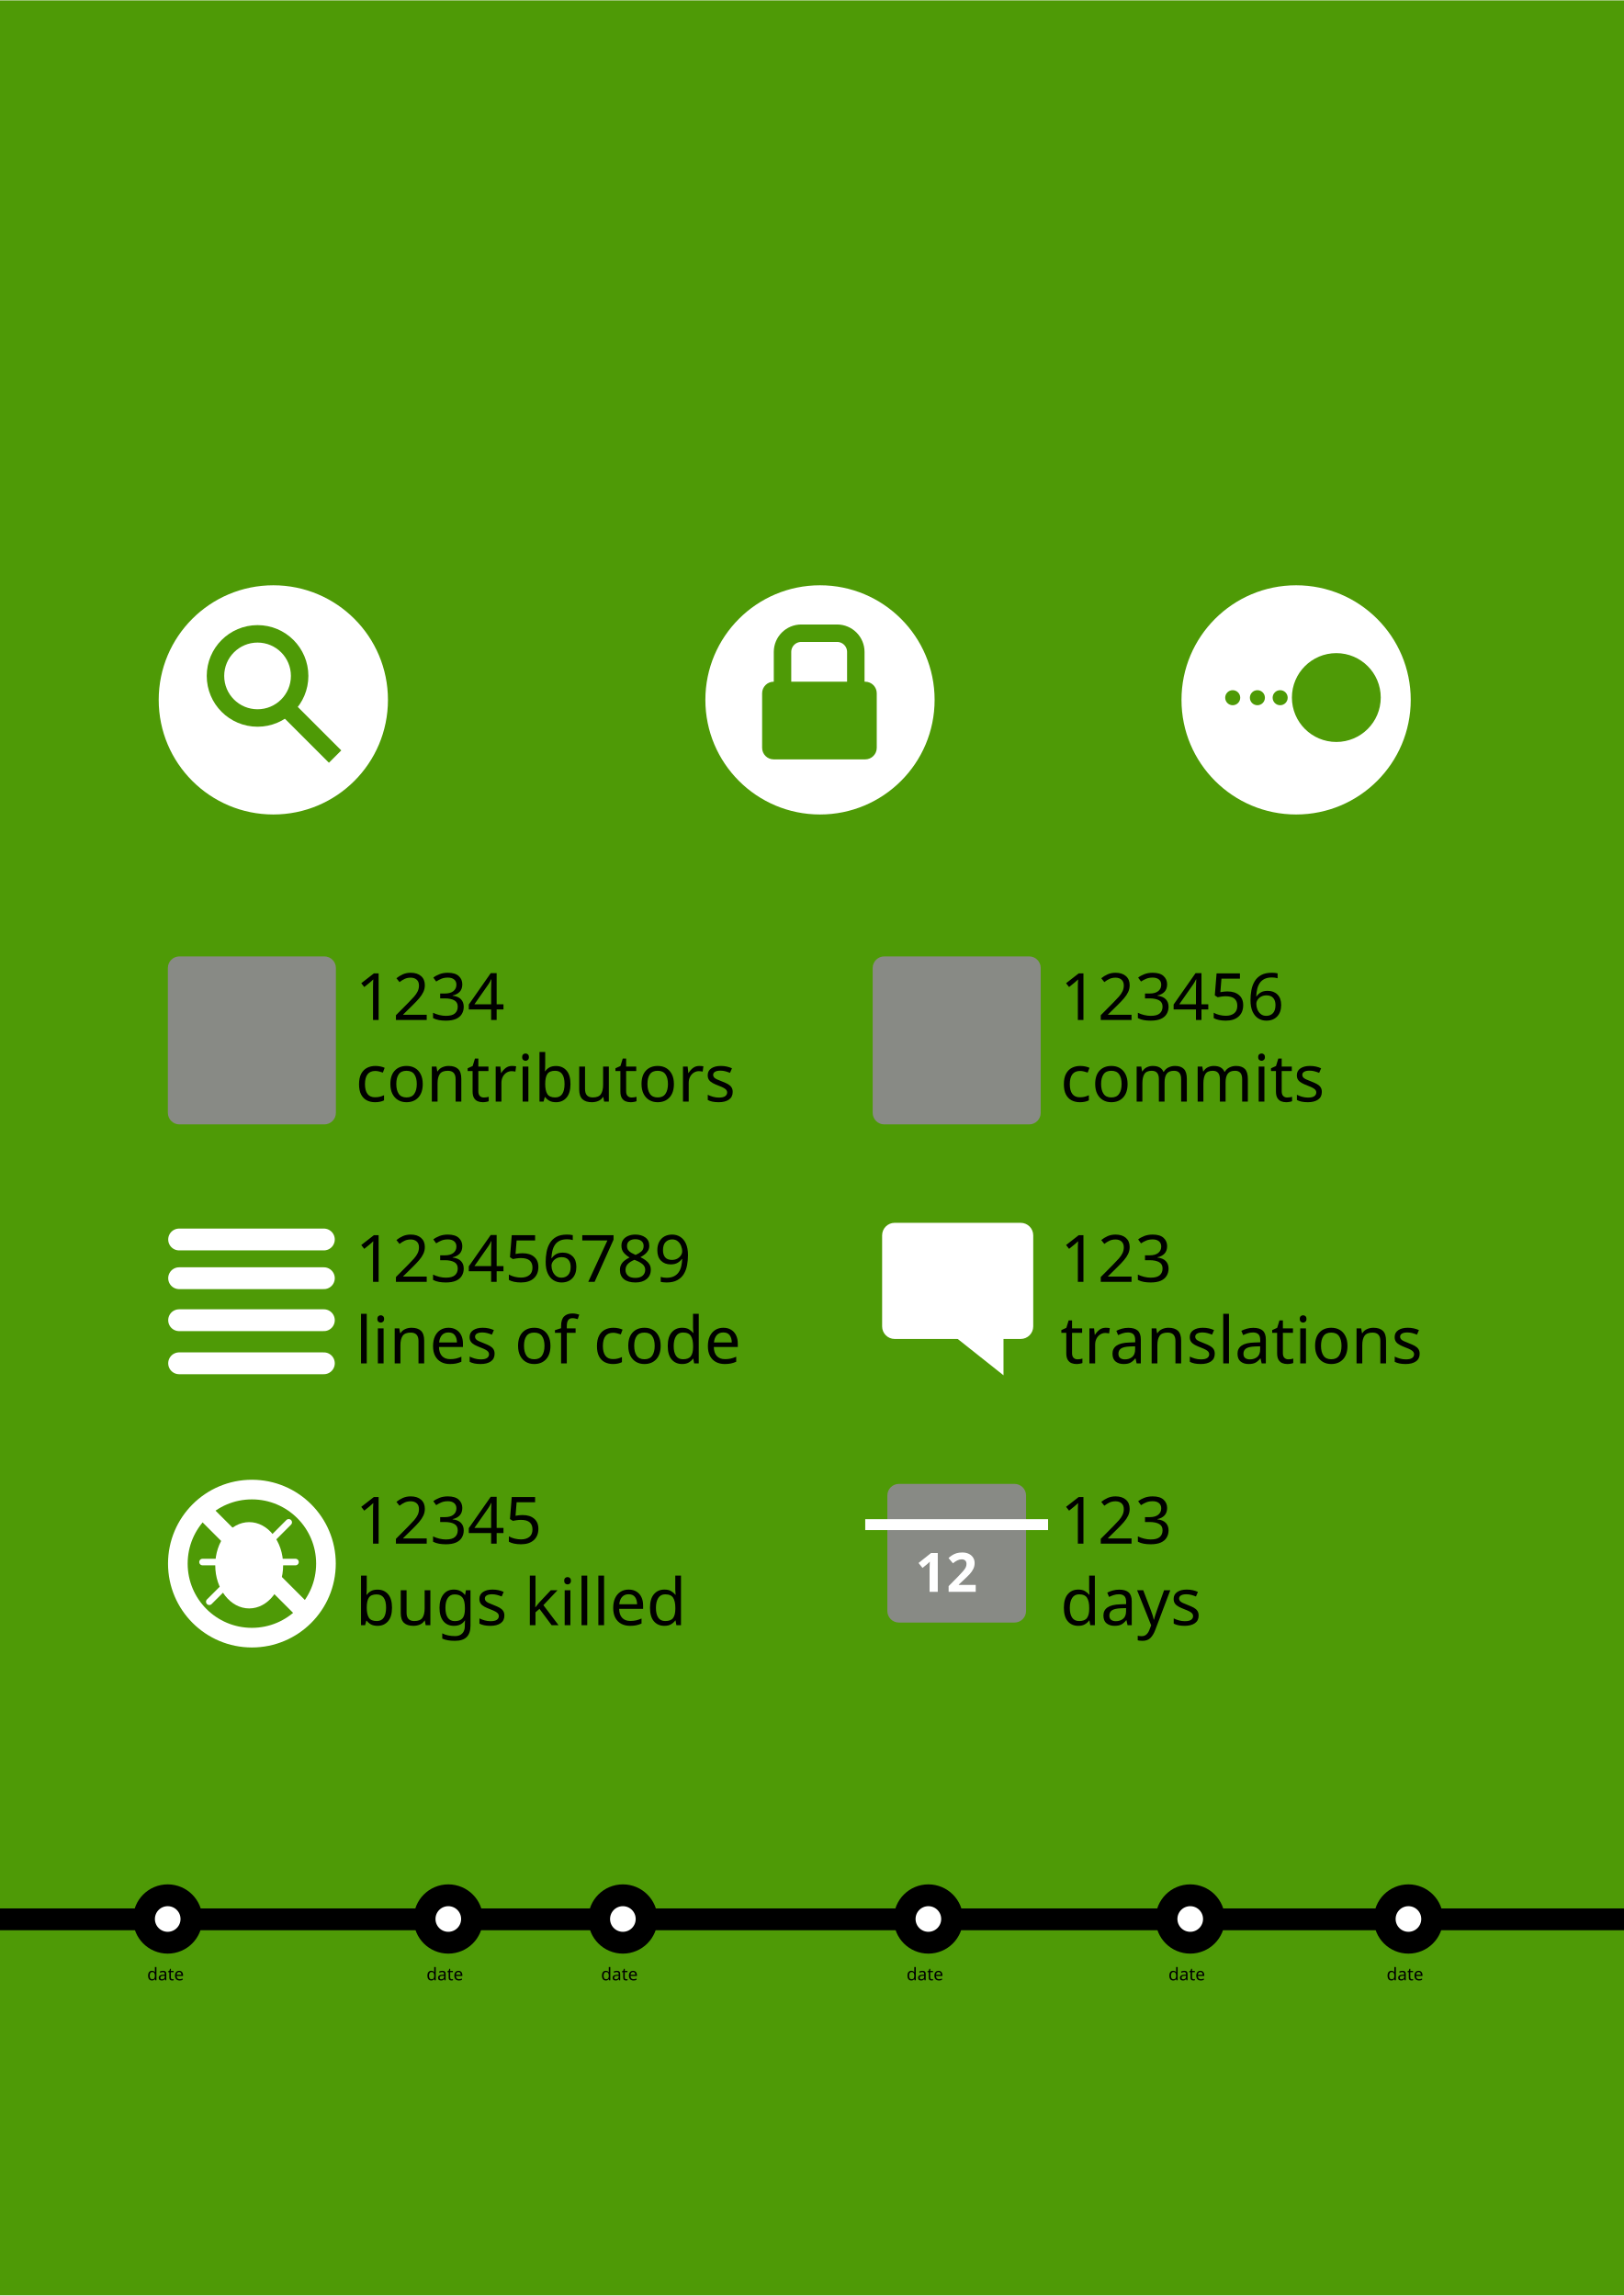
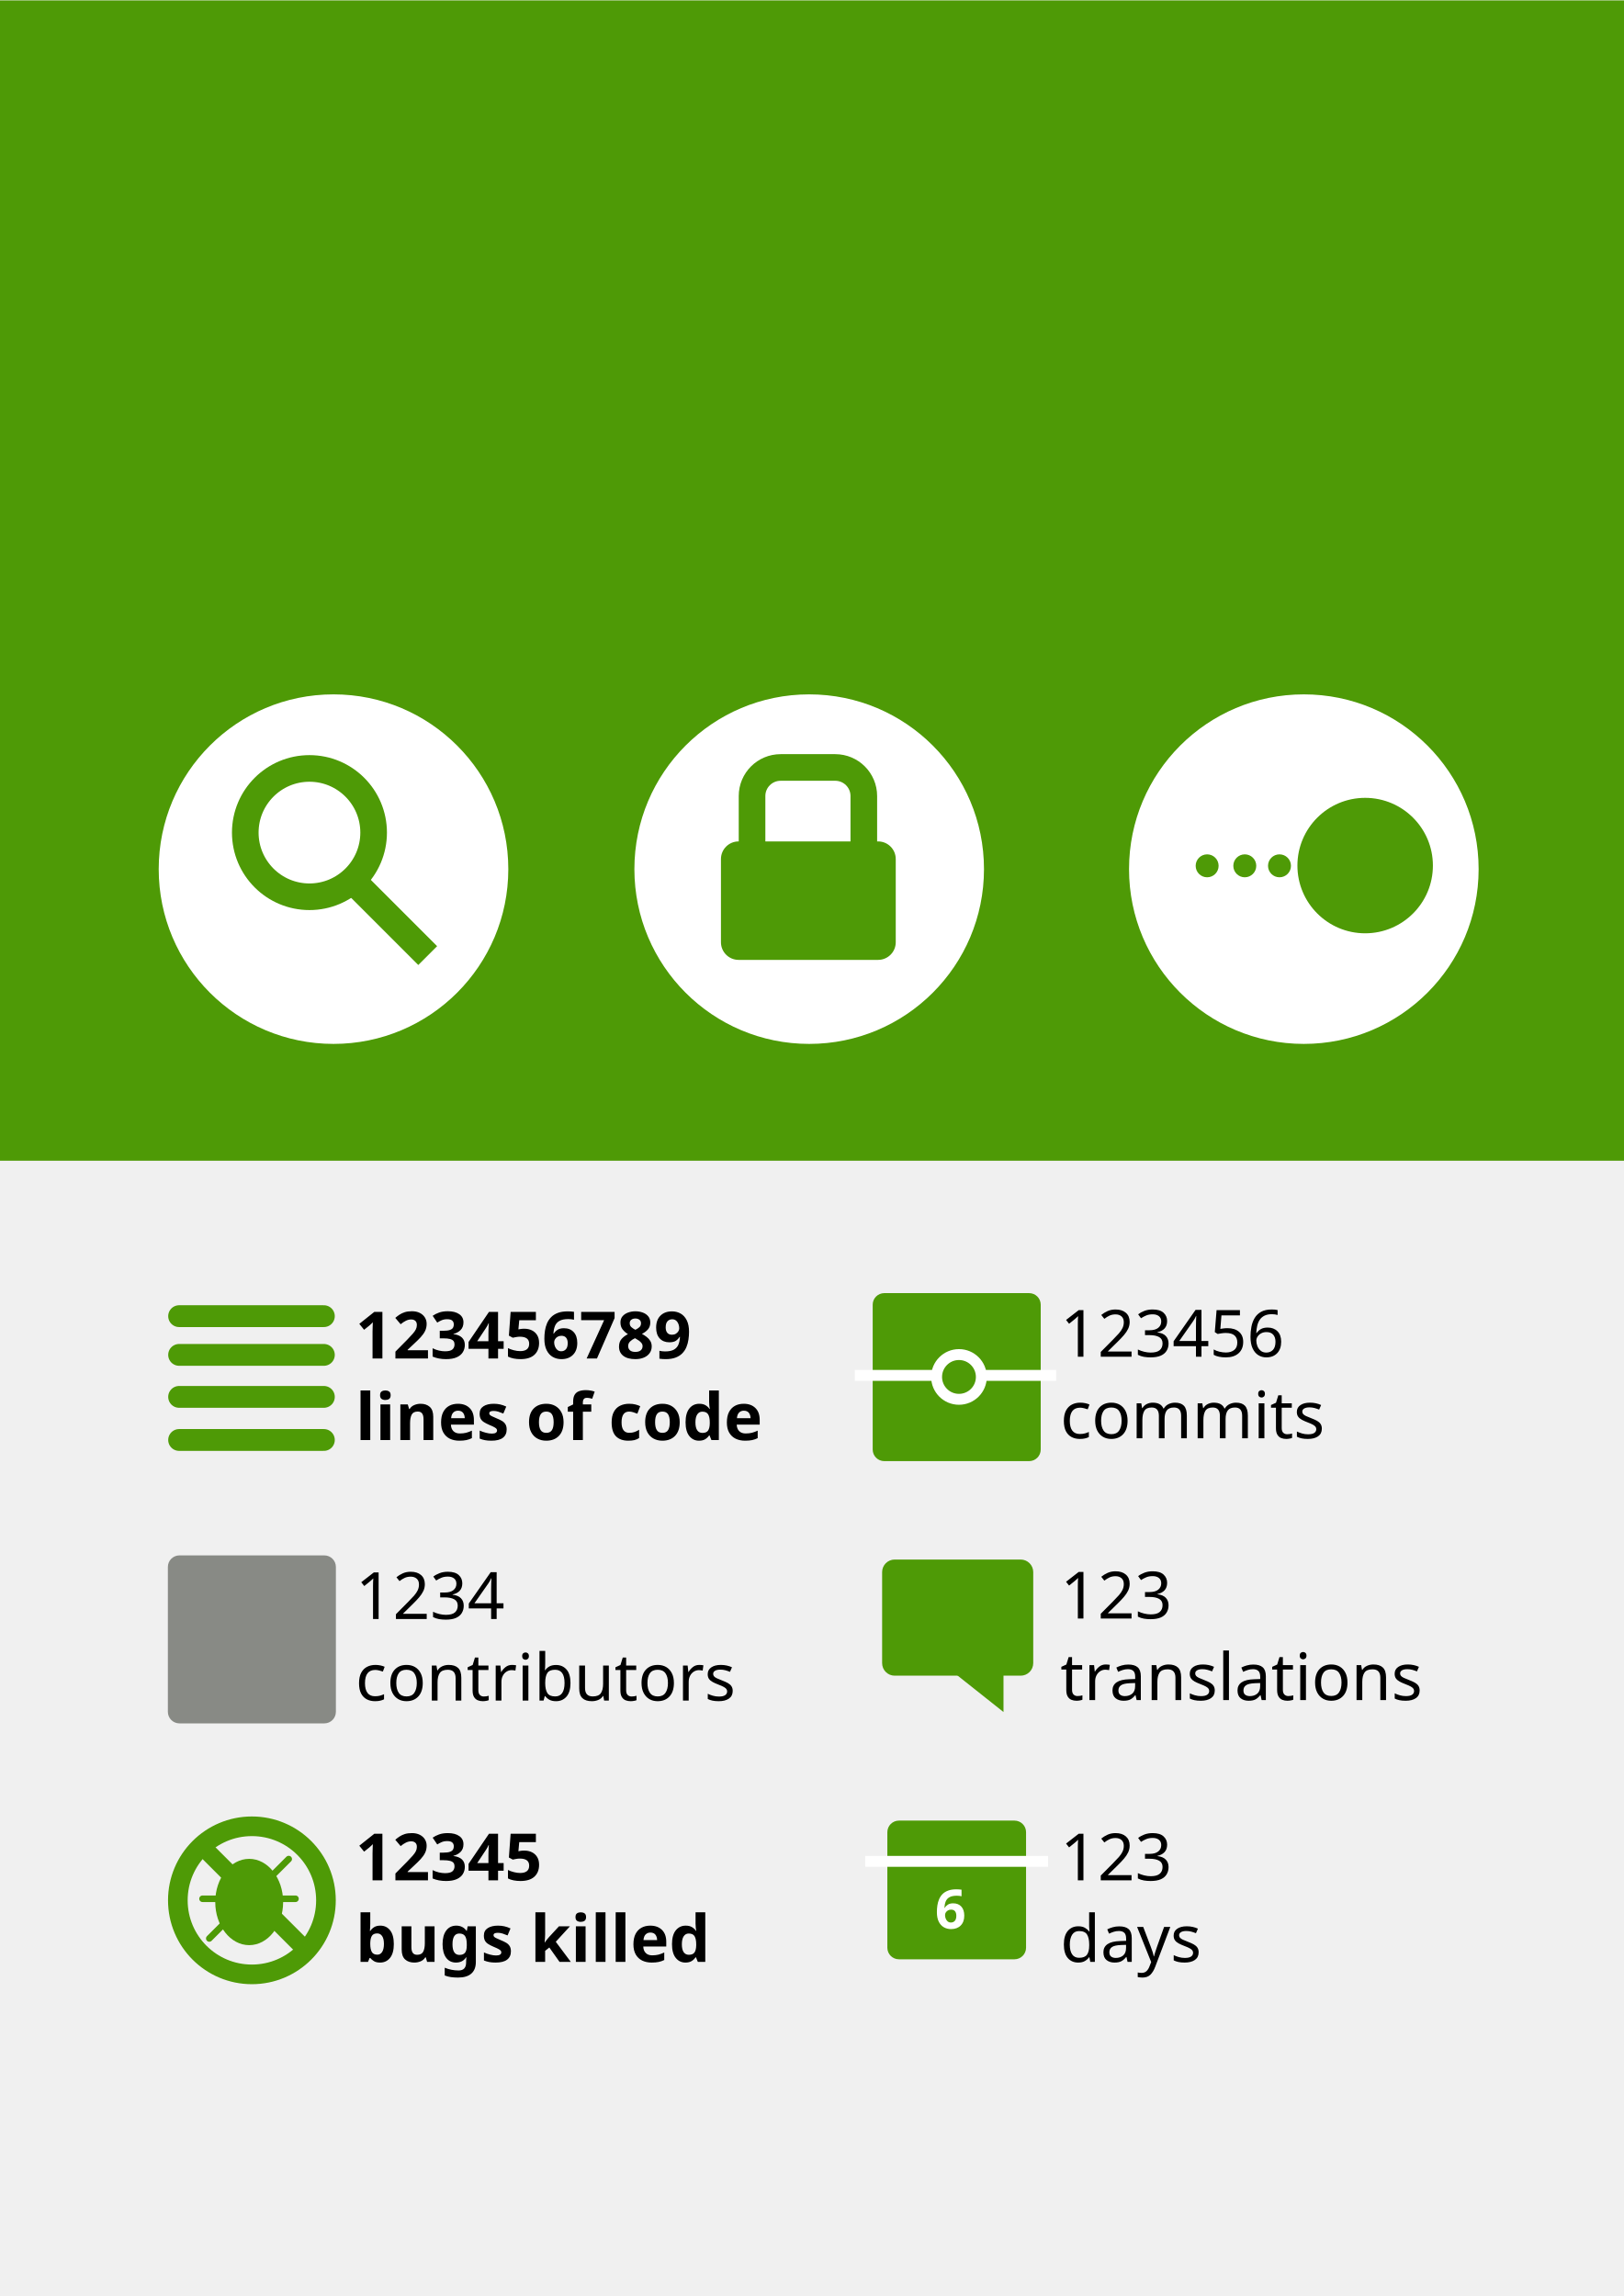
<svg xmlns="http://www.w3.org/2000/svg" width="744.094" height="1052.362" id="svg2" version="1.1">
  <defs id="defs4" />
  <g id="layer1">
-     <rect style="fill:#4e9a06;fill-opacity:1;stroke:none" id="rect8067" width="744.583" height="1051.821" x="-2.6068719e-08" y="0.187" rx="0" ry="0" />
-     <path style="fill:#ffffff;fill-opacity:1;stroke:none" id="path6207" d="m 177.787,298.788 a 52.528,52.528 0 1 1 -105.056,0 52.528,52.528 0 1 1 105.056,0 z" transform="translate(0,22)" />
-     <path transform="translate(250.5178,22)" style="fill:#ffffff;fill-opacity:1;stroke:none" id="path6207-0" d="m 177.787,298.788 a 52.528,52.528 0 1 1 -105.056,0 52.528,52.528 0 1 1 105.056,0 z" />
-     <path transform="translate(468.7108,22)" style="fill:#ffffff;fill-opacity:1;stroke:none" id="path6207-0-1" d="m 177.787,298.788 a 52.528,52.528 0 1 1 -105.056,0 52.528,52.528 0 1 1 105.056,0 z" />
-     <path style="fill:none;stroke:#4e9a06;stroke-width:8.741;stroke-linejoin:round;stroke-miterlimit:4;stroke-opacity:1;stroke-dasharray:none" id="path6245" d="m 143.929,291.648 a 21.071,21.071 0 1 1 -42.143,0 21.071,21.071 0 1 1 42.143,0 z" transform="matrix(0.9152542,0,0,0.9152542,5.584937,42.87401)" />
-     <path style="fill:none;stroke:#4e9a06;stroke-width:8;stroke-linecap:butt;stroke-linejoin:miter;stroke-miterlimit:4;stroke-opacity:1;stroke-dasharray:none" d="m 130.53,323.735 23.036,23.036" id="path7015" />
-     <rect style="fill:#4e9a06;fill-opacity:1;stroke:none" id="rect7017" width="52.528" height="35.608" x="349.26" y="312.455" rx="5.303" ry="5.303" />
-     <rect style="fill:none;stroke:#4e9a06;stroke-width:8;stroke-miterlimit:4;stroke-opacity:1;stroke-dasharray:none" id="rect7021" width="33.588" height="40.659" x="358.604" y="290.231" rx="8.586" ry="8.586" />
-     <path style="fill:#4e9a06;fill-opacity:1;stroke:none" id="path7027" d="m 622.857,297.719 a 20.357,20.357 0 1 1 -40.714,0 20.357,20.357 0 1 1 40.714,0 z" transform="translate(9.899495,22)" />
-     <text xml:space="preserve" style="font-size:29.903px;font-style:normal;font-weight:normal;line-height:125%;letter-spacing:0px;word-spacing:0px;fill:#000000;fill-opacity:1;stroke:none;font-family:Sans" x="162.9" y="467.518" id="text7089">
-       <tspan id="tspan7091" x="162.9" y="467.518">1234</tspan>
-       <tspan x="162.9" y="504.896" id="tspan7119">contributors</tspan>
+     <path style="fill:#4e9a06;fill-opacity:1;stroke:none" d="m -2.6068719e-8,0.187 744.584,0 0,531.821 -744.584,0 z" id="rect8067" />
+     <path style="fill:#ffffff;fill-opacity:1;stroke:none" id="path6207" d="m 177.787,298.788 a 52.528,52.528 0 1 1 -105.056,0 52.528,52.528 0 1 1 105.056,0 z" transform="matrix(1.525,0,0,1.525,-38.18377,-57.28674)" />
+     <path transform="matrix(1.525,0,0,1.525,179.8072,-57.28674)" style="fill:#ffffff;fill-opacity:1;stroke:none" id="path6207-0" d="m 177.787,298.788 a 52.528,52.528 0 1 1 -105.056,0 52.528,52.528 0 1 1 105.056,0 z" />
+     <path transform="matrix(1.525,0,0,1.525,406.4854,-57.28674)" style="fill:#ffffff;fill-opacity:1;stroke:none" id="path6207-0-1" d="m 177.787,298.788 a 52.528,52.528 0 1 1 -105.056,0 52.528,52.528 0 1 1 105.056,0 z" />
+     <path style="fill:none;stroke:#4e9a06;stroke-width:8.741;stroke-linejoin:round;stroke-miterlimit:4;stroke-opacity:1;stroke-dasharray:none" id="path6245" d="m 143.929,291.648 a 21.071,21.071 0 1 1 -42.143,0 21.071,21.071 0 1 1 42.143,0 z" transform="matrix(1.395763,0,0,1.395763,-29.66674,-25.45388)" />
+     <path style="fill:none;stroke:#4e9a06;stroke-width:12.2;stroke-linecap:butt;stroke-linejoin:miter;stroke-miterlimit:4;stroke-opacity:1;stroke-dasharray:none" d="m 160.875,402.858 35.129,35.129" id="path7015" />
+     <rect style="fill:#4e9a06;fill-opacity:1;stroke:none" id="rect7017" width="80.105" height="54.302" x="330.389" y="385.657" rx="8.088" ry="8.088" />
+     <rect style="fill:none;stroke:#4e9a06;stroke-width:12.2;stroke-miterlimit:4;stroke-opacity:1;stroke-dasharray:none" id="rect7021" width="51.221" height="62.004" x="344.639" y="351.766" rx="13.094" ry="13.094" />
+     <path style="fill:#4e9a06;fill-opacity:1;stroke:none" id="path7027" d="m 622.857,297.719 a 20.357,20.357 0 1 1 -40.714,0 20.357,20.357 0 1 1 40.714,0 z" transform="matrix(1.525,0,0,1.525,-293.2018,-57.28674)" />
+     <text xml:space="preserve" style="font-size:29.903px;font-style:normal;font-weight:normal;line-height:125%;letter-spacing:0px;word-spacing:0px;fill:#000000;fill-opacity:1;stroke:none;font-family:Sans" x="162.9" y="742.062" id="text7089">
+       <tspan id="tspan7091" x="162.9" y="742.062">1234</tspan>
+       <tspan x="162.9" y="779.44" id="tspan7119">contributors</tspan>
    </text>
-     <rect style="fill:#888a85;fill-opacity:1;stroke:none" id="rect7117" width="77" height="77" x="76.929" y="438.362" rx="5.303" ry="5.303" />
-     <text xml:space="preserve" style="font-size:29.903px;font-style:normal;font-weight:normal;line-height:125%;letter-spacing:0px;word-spacing:0px;fill:#000000;fill-opacity:1;stroke:none;font-family:Sans" x="485.9" y="467.518" id="text7089-9">
-       <tspan id="tspan7091-4" x="485.9" y="467.518">123456</tspan>
-       <tspan x="485.9" y="504.896" id="tspan7119-4">commits</tspan>
+     <rect style="fill:#888a85;fill-opacity:1;stroke:none" id="rect7117" width="77" height="77" x="76.929" y="712.906" rx="5.303" ry="5.303" />
+     <text xml:space="preserve" style="font-size:29.903px;font-style:normal;font-weight:normal;line-height:125%;letter-spacing:0px;word-spacing:0px;fill:#000000;fill-opacity:1;stroke:none;font-family:Sans" x="485.9" y="621.854" id="text7089-9">
+       <tspan id="tspan7091-4" x="485.9" y="621.854">123456</tspan>
+       <tspan x="485.9" y="659.232" id="tspan7119-4">commits</tspan>
    </text>
-     <rect style="fill:#888a85;fill-opacity:1;stroke:none" id="rect7117-3" width="77" height="77" x="399.929" y="438.362" rx="5.303" ry="5.303" />
-     <text xml:space="preserve" style="font-size:29.903px;font-style:normal;font-weight:normal;line-height:125%;letter-spacing:0px;word-spacing:0px;fill:#000000;fill-opacity:1;stroke:none;font-family:Sans" x="162.9" y="587.518" id="text7089-90">
-       <tspan id="tspan7091-9" x="162.9" y="587.518">123456789</tspan>
-       <tspan x="162.9" y="624.896" id="tspan7119-43">lines of code</tspan>
+     <rect style="fill:#4e9a06;fill-opacity:1;stroke:none" id="rect7117-3" width="77" height="77" x="399.929" y="592.698" rx="5.303" ry="5.303" />
+     <text xml:space="preserve" style="font-size:29.903px;font-style:normal;font-weight:normal;line-height:125%;letter-spacing:0px;word-spacing:0px;fill:#000000;fill-opacity:1;stroke:none;font-family:Sans" x="162.9" y="622.66" id="text7089-90">
+       <tspan id="tspan7091-9" x="162.9" y="622.66" style="font-size:29.903px;font-style:normal;font-variant:normal;font-weight:900;font-stretch:normal;text-align:start;line-height:125%;writing-mode:lr-tb;text-anchor:start;font-family:Source Sans Pro;-inkscape-font-specification:Source Sans Pro Heavy">123456789</tspan>
+       <tspan x="162.9" y="660.038" id="tspan7119-43" style="font-size:29.903px;font-style:normal;font-variant:normal;font-weight:900;font-stretch:normal;text-align:start;line-height:125%;writing-mode:lr-tb;text-anchor:start;font-family:Source Sans Pro;-inkscape-font-specification:Source Sans Pro Heavy">lines of code</tspan>
    </text>
-     <text xml:space="preserve" style="font-size:29.903px;font-style:normal;font-weight:normal;line-height:125%;letter-spacing:0px;word-spacing:0px;fill:#000000;fill-opacity:1;stroke:none;font-family:Sans" x="485.9" y="587.518" id="text7089-9-9">
-       <tspan id="tspan7091-4-9" x="485.9" y="587.518">123</tspan>
-       <tspan x="485.9" y="624.896" id="tspan7119-4-6">translations</tspan>
+     <text xml:space="preserve" style="font-size:29.903px;font-style:normal;font-weight:normal;line-height:125%;letter-spacing:0px;word-spacing:0px;fill:#000000;fill-opacity:1;stroke:none;font-family:Sans" x="485.9" y="741.854" id="text7089-9-9">
+       <tspan id="tspan7091-4-9" x="485.9" y="741.854">123</tspan>
+       <tspan x="485.9" y="779.232" id="tspan7119-4-6">translations</tspan>
    </text>
-     <text xml:space="preserve" style="font-size:29.903px;font-style:normal;font-weight:normal;line-height:125%;letter-spacing:0px;word-spacing:0px;fill:#000000;fill-opacity:1;stroke:none;font-family:Sans" x="162.9" y="707.518" id="text7089-90-3">
-       <tspan id="tspan7091-9-9" x="162.9" y="707.518">12345</tspan>
-       <tspan x="162.9" y="744.896" id="tspan7119-43-0">bugs killed</tspan>
+     <text xml:space="preserve" style="font-size:29.903px;font-style:normal;font-weight:normal;line-height:125%;letter-spacing:0px;word-spacing:0px;fill:#000000;fill-opacity:1;stroke:none;font-family:Sans" x="162.9" y="861.854" id="text7089-90-3">
+       <tspan id="tspan7091-9-9" x="162.9" y="861.854" style="font-size:29.903px;font-style:normal;font-variant:normal;font-weight:900;font-stretch:normal;text-align:start;line-height:125%;writing-mode:lr-tb;text-anchor:start;font-family:Source Sans Pro;-inkscape-font-specification:Source Sans Pro Heavy">12345</tspan>
+       <tspan x="162.9" y="899.232" id="tspan7119-43-0" style="font-size:29.903px;font-style:normal;font-variant:normal;font-weight:900;font-stretch:normal;text-align:start;line-height:125%;writing-mode:lr-tb;text-anchor:start;font-family:Source Sans Pro;-inkscape-font-specification:Source Sans Pro Heavy">bugs killed</tspan>
    </text>
-     <text xml:space="preserve" style="font-size:29.903px;font-style:normal;font-weight:normal;line-height:125%;letter-spacing:0px;word-spacing:0px;fill:#000000;fill-opacity:1;stroke:none;font-family:Sans" x="485.9" y="707.518" id="text7089-9-9-3">
-       <tspan id="tspan7091-4-9-9" x="485.9" y="707.518">123</tspan>
-       <tspan x="485.9" y="744.896" id="tspan7119-4-6-9">days</tspan>
+     <text xml:space="preserve" style="font-size:29.903px;font-style:normal;font-weight:normal;line-height:125%;letter-spacing:0px;word-spacing:0px;fill:#000000;fill-opacity:1;stroke:none;font-family:Sans" x="485.9" y="861.854" id="text7089-9-9-3">
+       <tspan id="tspan7091-4-9-9" x="485.9" y="861.854">123</tspan>
+       <tspan x="485.9" y="899.232" id="tspan7119-4-6-9">days</tspan>
    </text>
-     <rect style="fill:#888a85;fill-opacity:1;stroke:none" id="rect7117-3-5-9" width="63.565" height="63.565" x="406.646" y="680.13" rx="5.303" ry="5.303" />
-     <path style="fill:#4e9a06;fill-opacity:1;stroke:none" id="path7292-5" d="m 557.554,296.553 a 3.447,3.447 0 1 1 -6.894,0 3.447,3.447 0 1 1 6.894,0 z" transform="translate(10.80761,23.23743)" />
-     <path style="fill:#4e9a06;fill-opacity:1;stroke:none" id="path7292-5-8" d="m 557.554,296.553 a 3.447,3.447 0 1 1 -6.894,0 3.447,3.447 0 1 1 6.894,0 z" transform="translate(22.12132,23.23743)" />
-     <path style="fill:#4e9a06;fill-opacity:1;stroke:none" id="path7292-5-8-1" d="m 557.554,296.553 a 3.447,3.447 0 1 1 -6.894,0 3.447,3.447 0 1 1 6.894,0 z" transform="translate(32.55115,23.23743)" />
-     <path style="fill:none;stroke:#000000;stroke-width:10;stroke-linecap:round;stroke-linejoin:miter;stroke-miterlimit:4;stroke-opacity:1;stroke-dasharray:none" d="m -9.3,879.71 761.5,0" id="path7348" />
-     <path style="fill:#ffffff;fill-opacity:1;stroke:#000000;stroke-width:14.228;stroke-miterlimit:4;stroke-opacity:1;stroke-dasharray:none" id="path7350" d="m 107.127,984.215 a 15.468,15.468 0 1 1 -30.936,0 15.468,15.468 0 1 1 30.936,0 z" transform="matrix(0.7028572,0,0,0.7028572,12.43496,187.8006)" />
-     <path style="fill:#ffffff;fill-opacity:1;stroke:#000000;stroke-width:14.228;stroke-miterlimit:4;stroke-opacity:1;stroke-dasharray:none" id="path7350-6-6" d="m 107.127,984.215 a 15.468,15.468 0 1 1 -30.936,0 15.468,15.468 0 1 1 30.936,0 z" transform="matrix(0.7028572,0,0,0.7028572,141.0243,187.8006)" />
-     <path style="fill:#ffffff;fill-opacity:1;stroke:#000000;stroke-width:14.228;stroke-miterlimit:4;stroke-opacity:1;stroke-dasharray:none" id="path7350-6-6-4" d="m 107.127,984.215 a 15.468,15.468 0 1 1 -30.936,0 15.468,15.468 0 1 1 30.936,0 z" transform="matrix(0.7028572,0,0,0.7028572,221.0243,187.8006)" />
-     <path style="fill:#ffffff;fill-opacity:1;stroke:#000000;stroke-width:14.228;stroke-miterlimit:4;stroke-opacity:1;stroke-dasharray:none" id="path7350-6-6-4-4" d="m 107.127,984.215 a 15.468,15.468 0 1 1 -30.936,0 15.468,15.468 0 1 1 30.936,0 z" transform="matrix(0.7028572,0,0,0.7028572,361.0243,187.8006)" />
-     <path style="fill:#ffffff;fill-opacity:1;stroke:#000000;stroke-width:14.228;stroke-miterlimit:4;stroke-opacity:1;stroke-dasharray:none" id="path7350-6-6-4-4-5" d="m 107.127,984.215 a 15.468,15.468 0 1 1 -30.936,0 15.468,15.468 0 1 1 30.936,0 z" transform="matrix(0.7028572,0,0,0.7028572,481.0243,187.8006)" />
-     <path style="fill:#ffffff;fill-opacity:1;stroke:#000000;stroke-width:14.228;stroke-miterlimit:4;stroke-opacity:1;stroke-dasharray:none" id="path7350-6-6-4-4-5-2" d="m 107.127,984.215 a 15.468,15.468 0 1 1 -30.936,0 15.468,15.468 0 1 1 30.936,0 z" transform="matrix(0.7028572,0,0,0.7028572,581.0243,187.8006)" />
-     <text xml:space="preserve" style="font-size:8.022px;font-style:normal;font-weight:normal;line-height:125%;letter-spacing:0px;word-spacing:0px;fill:#000000;fill-opacity:1;stroke:none;font-family:Sans" x="67.438" y="907.681" id="text7485">
-       <tspan id="tspan7487" x="67.438" y="907.681">date</tspan>
+     <rect style="fill:#4e9a06;fill-opacity:1;stroke:none" id="rect7117-3-5-9" width="63.565" height="63.565" x="406.646" y="834.466" rx="5.303" ry="5.303" />
+     <path style="fill:#4e9a06;fill-opacity:1;stroke:none" id="path7292-5" d="m 557.554,296.553 a 3.447,3.447 0 1 1 -6.894,0 3.447,3.447 0 1 1 6.894,0 z" transform="matrix(1.525,0,0,1.525,-291.817,-55.39966)" />
+     <path style="fill:#4e9a06;fill-opacity:1;stroke:none" id="path7292-5-8" d="m 557.554,296.553 a 3.447,3.447 0 1 1 -6.894,0 3.447,3.447 0 1 1 6.894,0 z" transform="matrix(1.525,0,0,1.525,-274.5636,-55.39966)" />
+     <path style="fill:#4e9a06;fill-opacity:1;stroke:none" id="path7292-5-8-1" d="m 557.554,296.553 a 3.447,3.447 0 1 1 -6.894,0 3.447,3.447 0 1 1 6.894,0 z" transform="matrix(1.525,0,0,1.525,-258.6581,-55.39966)" />
+     <path style="fill:none;stroke:#000000;stroke-width:10;stroke-linecap:round;stroke-linejoin:miter;stroke-miterlimit:4;stroke-opacity:1;stroke-dasharray:none" d="m -9.3,1093.71 761.5,0" id="path7348" />
+     <path style="fill:#ffffff;fill-opacity:1;stroke:#000000;stroke-width:14.228;stroke-miterlimit:4;stroke-opacity:1;stroke-dasharray:none" id="path7350" d="m 107.127,984.215 a 15.468,15.468 0 1 1 -30.936,0 15.468,15.468 0 1 1 30.936,0 z" transform="matrix(0.7028572,0,0,0.7028572,12.43496,401.8006)" />
+     <path style="fill:#ffffff;fill-opacity:1;stroke:#000000;stroke-width:14.228;stroke-miterlimit:4;stroke-opacity:1;stroke-dasharray:none" id="path7350-6-6" d="m 107.127,984.215 a 15.468,15.468 0 1 1 -30.936,0 15.468,15.468 0 1 1 30.936,0 z" transform="matrix(0.7028572,0,0,0.7028572,141.0243,401.8006)" />
+     <path style="fill:#ffffff;fill-opacity:1;stroke:#000000;stroke-width:14.228;stroke-miterlimit:4;stroke-opacity:1;stroke-dasharray:none" id="path7350-6-6-4" d="m 107.127,984.215 a 15.468,15.468 0 1 1 -30.936,0 15.468,15.468 0 1 1 30.936,0 z" transform="matrix(0.7028572,0,0,0.7028572,221.0243,401.8006)" />
+     <path style="fill:#ffffff;fill-opacity:1;stroke:#000000;stroke-width:14.228;stroke-miterlimit:4;stroke-opacity:1;stroke-dasharray:none" id="path7350-6-6-4-4" d="m 107.127,984.215 a 15.468,15.468 0 1 1 -30.936,0 15.468,15.468 0 1 1 30.936,0 z" transform="matrix(0.7028572,0,0,0.7028572,361.0243,401.8006)" />
+     <path style="fill:#ffffff;fill-opacity:1;stroke:#000000;stroke-width:14.228;stroke-miterlimit:4;stroke-opacity:1;stroke-dasharray:none" id="path7350-6-6-4-4-5" d="m 107.127,984.215 a 15.468,15.468 0 1 1 -30.936,0 15.468,15.468 0 1 1 30.936,0 z" transform="matrix(0.7028572,0,0,0.7028572,481.0243,401.8006)" />
+     <path style="fill:#ffffff;fill-opacity:1;stroke:#000000;stroke-width:14.228;stroke-miterlimit:4;stroke-opacity:1;stroke-dasharray:none" id="path7350-6-6-4-4-5-2" d="m 107.127,984.215 a 15.468,15.468 0 1 1 -30.936,0 15.468,15.468 0 1 1 30.936,0 z" transform="matrix(0.7028572,0,0,0.7028572,581.0243,401.8006)" />
+     <text xml:space="preserve" style="font-size:8.022px;font-style:normal;font-weight:normal;line-height:125%;letter-spacing:0px;word-spacing:0px;fill:#000000;fill-opacity:1;stroke:none;font-family:Sans" x="67.438" y="1121.681" id="text7485">
+       <tspan id="tspan7487" x="67.438" y="1121.681">date</tspan>
    </text>
-     <text xml:space="preserve" style="font-size:8.022px;font-style:normal;font-weight:normal;line-height:125%;letter-spacing:0px;word-spacing:0px;fill:#000000;fill-opacity:1;stroke:none;font-family:Sans" x="195.438" y="907.681" id="text7485-8">
-       <tspan id="tspan7487-7" x="195.438" y="907.681">date</tspan>
+     <text xml:space="preserve" style="font-size:8.022px;font-style:normal;font-weight:normal;line-height:125%;letter-spacing:0px;word-spacing:0px;fill:#000000;fill-opacity:1;stroke:none;font-family:Sans" x="195.438" y="1121.681" id="text7485-8">
+       <tspan id="tspan7487-7" x="195.438" y="1121.681">date</tspan>
    </text>
-     <text xml:space="preserve" style="font-size:8.022px;font-style:normal;font-weight:normal;line-height:125%;letter-spacing:0px;word-spacing:0px;fill:#000000;fill-opacity:1;stroke:none;font-family:Sans" x="275.438" y="907.681" id="text7485-8-2">
-       <tspan id="tspan7487-7-9" x="275.438" y="907.681">date</tspan>
+     <text xml:space="preserve" style="font-size:8.022px;font-style:normal;font-weight:normal;line-height:125%;letter-spacing:0px;word-spacing:0px;fill:#000000;fill-opacity:1;stroke:none;font-family:Sans" x="275.438" y="1121.681" id="text7485-8-2">
+       <tspan id="tspan7487-7-9" x="275.438" y="1121.681">date</tspan>
    </text>
-     <text xml:space="preserve" style="font-size:8.022px;font-style:normal;font-weight:normal;line-height:125%;letter-spacing:0px;word-spacing:0px;fill:#000000;fill-opacity:1;stroke:none;font-family:Sans" x="415.438" y="907.681" id="text7485-8-2-9">
-       <tspan id="tspan7487-7-9-7" x="415.438" y="907.681">date</tspan>
+     <text xml:space="preserve" style="font-size:8.022px;font-style:normal;font-weight:normal;line-height:125%;letter-spacing:0px;word-spacing:0px;fill:#000000;fill-opacity:1;stroke:none;font-family:Sans" x="415.438" y="1121.681" id="text7485-8-2-9">
+       <tspan id="tspan7487-7-9-7" x="415.438" y="1121.681">date</tspan>
    </text>
-     <text xml:space="preserve" style="font-size:8.022px;font-style:normal;font-weight:normal;line-height:125%;letter-spacing:0px;word-spacing:0px;fill:#000000;fill-opacity:1;stroke:none;font-family:Sans" x="535.438" y="907.681" id="text7485-8-2-9-7">
-       <tspan id="tspan7487-7-9-7-3" x="535.438" y="907.681">date</tspan>
+     <text xml:space="preserve" style="font-size:8.022px;font-style:normal;font-weight:normal;line-height:125%;letter-spacing:0px;word-spacing:0px;fill:#000000;fill-opacity:1;stroke:none;font-family:Sans" x="535.438" y="1121.681" id="text7485-8-2-9-7">
+       <tspan id="tspan7487-7-9-7-3" x="535.438" y="1121.681">date</tspan>
    </text>
-     <text xml:space="preserve" style="font-size:8.022px;font-style:normal;font-weight:normal;line-height:125%;letter-spacing:0px;word-spacing:0px;fill:#000000;fill-opacity:1;stroke:none;font-family:Sans" x="635.438" y="907.681" id="text7485-8-2-9-7-0">
-       <tspan id="tspan7487-7-9-7-3-0" x="635.438" y="907.681">date</tspan>
+     <text xml:space="preserve" style="font-size:8.022px;font-style:normal;font-weight:normal;line-height:125%;letter-spacing:0px;word-spacing:0px;fill:#000000;fill-opacity:1;stroke:none;font-family:Sans" x="635.438" y="1121.681" id="text7485-8-2-9-7-0">
+       <tspan id="tspan7487-7-9-7-3-0" x="635.438" y="1121.681">date</tspan>
    </text>
-     <rect style="fill:#eeeeec;fill-opacity:1;stroke:none" id="rect7665-6" width="745.291" height="1050.761" x="1525.414" y="-1.227" rx="5.303" ry="5.303" />
-     <flowRoot xml:space="preserve" id="flowRoot6199-9" style="font-size:40px;font-style:normal;font-weight:normal;line-height:125%;letter-spacing:0px;word-spacing:0px;fill:#000000;fill-opacity:1;stroke:none;font-family:Sans" transform="matrix(1.504126,0,0,1.504126,1502.345,-11.41023)">
-       <flowRegion id="flowRegion6201-0">
-         <rect id="rect6203-8" width="271.731" height="172.736" x="63.64" y="51.301" />
-       </flowRegion>
-       <flowPara id="flowPara6205-6" style="font-weight:bold;-inkscape-font-specification:Sans Bold">GNOME 3.8 in numbers</flowPara>
-     </flowRoot>
-     <path style="fill:#3465a4;fill-opacity:1;stroke:none" id="path6207-09" d="m 177.787,298.788 a 52.528,52.528 0 1 1 -105.056,0 52.528,52.528 0 1 1 105.056,0 z" transform="translate(1524,2.000004)" />
-     <path transform="translate(1774.518,2.000006)" style="fill:#3465a4;fill-opacity:1;stroke:none" id="path6207-0-2" d="m 177.787,298.788 a 52.528,52.528 0 1 1 -105.056,0 52.528,52.528 0 1 1 105.056,0 z" />
-     <path transform="translate(1992.711,2.000006)" style="fill:#3465a4;fill-opacity:1;stroke:none" id="path6207-0-1-5" d="m 177.787,298.788 a 52.528,52.528 0 1 1 -105.056,0 52.528,52.528 0 1 1 105.056,0 z" />
-     <path style="fill:none;stroke:#eeeeec;stroke-width:8.741;stroke-linejoin:round;stroke-miterlimit:4;stroke-opacity:1;stroke-dasharray:none" id="path6245-6" d="m 143.929,291.648 a 21.071,21.071 0 1 1 -42.143,0 21.071,21.071 0 1 1 42.143,0 z" transform="matrix(0.9152542,0,0,0.9152542,1529.585,22.87401)" />
-     <path style="fill:none;stroke:#eeeeec;stroke-width:8;stroke-linecap:butt;stroke-linejoin:miter;stroke-miterlimit:4;stroke-opacity:1;stroke-dasharray:none" d="m 1654.531,303.735 23.036,23.036" id="path7015-1" />
-     <rect style="fill:#eeeeec;fill-opacity:1;stroke:none" id="rect7017-0" width="52.528" height="35.608" x="1873.26" y="292.455" rx="5.303" ry="5.303" />
-     <rect style="fill:none;stroke:#eeeeec;stroke-width:8;stroke-miterlimit:4;stroke-opacity:1;stroke-dasharray:none" id="rect7021-2" width="33.588" height="40.659" x="1882.604" y="270.231" rx="8.586" ry="8.586" />
-     <path style="fill:#eeeeec;fill-opacity:1;stroke:#3465a4;stroke-width:4;stroke-miterlimit:4;stroke-opacity:1;stroke-dasharray:none" id="path7027-6" d="m 622.857,297.719 a 20.357,20.357 0 1 1 -40.714,0 20.357,20.357 0 1 1 40.714,0 z" transform="translate(1533.899,2.000004)" />
-     <text xml:space="preserve" style="font-size:29.903px;font-style:normal;font-weight:normal;line-height:125%;letter-spacing:0px;word-spacing:0px;fill:#000000;fill-opacity:1;stroke:none;font-family:Sans" x="1686.9" y="467.518" id="text7089-4">
-       <tspan id="tspan7091-1" x="1686.9" y="467.518">1234</tspan>
-       <tspan x="1686.9" y="504.896" id="tspan7119-0">contributors</tspan>
+     <path style="fill:#4e9a06;fill-opacity:1;stroke:#4e9a06;stroke-width:10;stroke-linecap:round;stroke-linejoin:miter;stroke-miterlimit:4;stroke-opacity:1;stroke-dasharray:none" d="m 82.083,603.254 66.334,0" id="path7923" />
+     <path style="fill:#4e9a06;fill-opacity:1;stroke:#4e9a06;stroke-width:10;stroke-linecap:round;stroke-linejoin:miter;stroke-miterlimit:4;stroke-opacity:1;stroke-dasharray:none" d="m 82.083,621.004 66.334,0" id="path7923-1" />
+     <path style="fill:#4e9a06;fill-opacity:1;stroke:#4e9a06;stroke-width:10;stroke-linecap:round;stroke-linejoin:miter;stroke-miterlimit:4;stroke-opacity:1;stroke-dasharray:none" d="m 82.083,640.254 66.334,0" id="path7923-1-2" />
+     <path style="fill:#4e9a06;fill-opacity:1;stroke:#4e9a06;stroke-width:10;stroke-linecap:round;stroke-linejoin:miter;stroke-miterlimit:4;stroke-opacity:1;stroke-dasharray:none" d="m 82.083,660.004 66.334,0" id="path7923-1-2-0" />
+     <path style="fill:#4e9a06;fill-opacity:1;stroke:none" id="path7979" d="m 134.704,717.439 a 15.556,25.171 0 1 1 -31.113,0 15.556,25.171 0 1 1 31.113,0 z" transform="matrix(1,0,0,0.7857143,-4.949747,308.0729)" />
+     <path style="fill:none;stroke:#4e9a06;stroke-width:3;stroke-linecap:round;stroke-linejoin:miter;stroke-miterlimit:4;stroke-opacity:1;stroke-dasharray:none" d="m 92.808,870.292 42.603,0" id="path7981" />
+     <path style="fill:none;stroke:#4e9a06;stroke-width:3;stroke-linecap:round;stroke-linejoin:miter;stroke-miterlimit:4;stroke-opacity:1;stroke-dasharray:none" d="M 95.909,888.492 132.31,852.092" id="path7981-8" />
+     <path style="fill:none;stroke:#555753;stroke-width:3;stroke-linecap:round;stroke-linejoin:miter;stroke-miterlimit:4;stroke-opacity:1;stroke-dasharray:none" d="M 95.909,852.092 132.31,888.492" id="path7981-8-7" />
+     <path style="fill:none;stroke:#4e9a06;stroke-width:8.818;stroke-linecap:round;stroke-linejoin:round;stroke-miterlimit:4;stroke-opacity:1;stroke-dasharray:none;stroke-dashoffset:0" id="path8037" d="m 149.25,717.112 a 33.25,33.25 0 1 1 -66.5,0 33.25,33.25 0 1 1 66.5,0 z" transform="matrix(1.020677,0,0,1.020677,-2.960996,139.071)" />
+     <path style="fill:none;stroke:#4e9a06;stroke-width:8;stroke-linecap:butt;stroke-linejoin:miter;stroke-miterlimit:4;stroke-opacity:1;stroke-dasharray:none" d="M 92.277,845.897 139.3,892.919" id="path8039" />
+     <path style="fill:none;stroke:#ffffff;stroke-width:5;stroke-linecap:butt;stroke-linejoin:miter;stroke-miterlimit:4;stroke-opacity:1;stroke-dasharray:none" d="m 396.51,853.145 83.792,0" id="path8061" />
+     <text xml:space="preserve" style="font-size:24.911px;font-style:normal;font-weight:normal;line-height:125%;letter-spacing:0px;word-spacing:0px;fill:#ffffff;fill-opacity:1;stroke:none;font-family:Sans" x="428.474" y="883.941" id="text8063">
+       <tspan id="tspan8065" x="428.474" y="883.941" style="font-weight:bold;fill:#ffffff;fill-opacity:1;-inkscape-font-specification:Sans Bold">6</tspan>
    </text>
-     <rect style="fill:#888a85;fill-opacity:1;stroke:none" id="rect7117-8" width="77" height="77" x="1600.929" y="438.362" rx="5.303" ry="5.303" />
-     <text xml:space="preserve" style="font-size:29.903px;font-style:normal;font-weight:normal;line-height:125%;letter-spacing:0px;word-spacing:0px;fill:#000000;fill-opacity:1;stroke:none;font-family:Sans" x="2009.9" y="467.518" id="text7089-9-0">
-       <tspan id="tspan7091-4-1" x="2009.9" y="467.518">123456</tspan>
-       <tspan x="2009.9" y="504.896" id="tspan7119-4-9">commits</tspan>
-     </text>
-     <rect style="fill:#888a85;fill-opacity:1;stroke:none" id="rect7117-3-8" width="77" height="77" x="1923.929" y="438.362" rx="5.303" ry="5.303" />
-     <text xml:space="preserve" style="font-size:29.903px;font-style:normal;font-weight:normal;line-height:125%;letter-spacing:0px;word-spacing:0px;fill:#000000;fill-opacity:1;stroke:none;font-family:Sans" x="1686.9" y="587.518" id="text7089-90-0">
-       <tspan id="tspan7091-9-2" x="1686.9" y="587.518">123456789</tspan>
-       <tspan x="1686.9" y="624.896" id="tspan7119-43-9">lines of code</tspan>
-     </text>
-     <rect style="fill:#888a85;fill-opacity:1;stroke:none" id="rect7117-0-9" width="77" height="77" x="1600.929" y="558.362" rx="5.303" ry="5.303" />
-     <text xml:space="preserve" style="font-size:29.903px;font-style:normal;font-weight:normal;line-height:125%;letter-spacing:0px;word-spacing:0px;fill:#000000;fill-opacity:1;stroke:none;font-family:Sans" x="2009.9" y="587.518" id="text7089-9-9-1">
-       <tspan id="tspan7091-4-9-7" x="2009.9" y="587.518">123</tspan>
-       <tspan x="2009.9" y="624.896" id="tspan7119-4-6-2">translations</tspan>
-     </text>
-     <rect style="fill:#888a85;fill-opacity:1;stroke:none" id="rect7117-3-5-1" width="77" height="77" x="1923.929" y="558.362" rx="5.303" ry="5.303" />
-     <text xml:space="preserve" style="font-size:29.903px;font-style:normal;font-weight:normal;line-height:125%;letter-spacing:0px;word-spacing:0px;fill:#000000;fill-opacity:1;stroke:none;font-family:Sans" x="1686.9" y="707.518" id="text7089-90-3-9">
-       <tspan id="tspan7091-9-9-1" x="1686.9" y="707.518">12345</tspan>
-       <tspan x="1686.9" y="744.896" id="tspan7119-43-0-3">bugs killed</tspan>
-     </text>
-     <rect style="fill:#888a85;fill-opacity:1;stroke:none" id="rect7117-0-7-1" width="77" height="77" x="1600.929" y="678.362" rx="5.303" ry="5.303" />
-     <text xml:space="preserve" style="font-size:29.903px;font-style:normal;font-weight:normal;line-height:125%;letter-spacing:0px;word-spacing:0px;fill:#000000;fill-opacity:1;stroke:none;font-family:Sans" x="2009.9" y="707.518" id="text7089-9-9-3-1">
-       <tspan id="tspan7091-4-9-9-9" x="2009.9" y="707.518">123</tspan>
-       <tspan x="2009.9" y="744.896" id="tspan7119-4-6-9-2">days</tspan>
-     </text>
-     <rect style="fill:#888a85;fill-opacity:1;stroke:none" id="rect7117-3-5-9-2" width="77" height="77" x="1923.929" y="678.362" rx="5.303" ry="5.303" />
-     <path style="fill:#eeeeec;fill-opacity:1;stroke:none" id="path7292-5-4" d="m 557.554,296.553 a 3.447,3.447 0 1 1 -6.894,0 3.447,3.447 0 1 1 6.894,0 z" transform="translate(1534.808,3.237436)" />
-     <path style="fill:#eeeeec;fill-opacity:1;stroke:none" id="path7292-5-8-7" d="m 557.554,296.553 a 3.447,3.447 0 1 1 -6.894,0 3.447,3.447 0 1 1 6.894,0 z" transform="translate(1546.121,3.237436)" />
-     <path style="fill:#eeeeec;fill-opacity:1;stroke:none" id="path7292-5-8-1-9" d="m 557.554,296.553 a 3.447,3.447 0 1 1 -6.894,0 3.447,3.447 0 1 1 6.894,0 z" transform="translate(1556.551,3.237436)" />
-     <path style="fill:none;stroke:#000000;stroke-width:10;stroke-linecap:round;stroke-linejoin:miter;stroke-miterlimit:4;stroke-opacity:1;stroke-dasharray:none" d="m 1514.7,879.71 761.5,0" id="path7348-7" />
-     <path style="fill:#ffffff;fill-opacity:1;stroke:#000000;stroke-width:14.228;stroke-miterlimit:4;stroke-opacity:1;stroke-dasharray:none" id="path7350-9" d="m 107.127,984.215 a 15.468,15.468 0 1 1 -30.936,0 15.468,15.468 0 1 1 30.936,0 z" transform="matrix(0.7028572,0,0,0.7028572,1536.435,187.8006)" />
-     <path style="fill:#ffffff;fill-opacity:1;stroke:#000000;stroke-width:14.228;stroke-miterlimit:4;stroke-opacity:1;stroke-dasharray:none" id="path7350-6-6-1" d="m 107.127,984.215 a 15.468,15.468 0 1 1 -30.936,0 15.468,15.468 0 1 1 30.936,0 z" transform="matrix(0.7028572,0,0,0.7028572,1665.024,187.8006)" />
-     <path style="fill:#ffffff;fill-opacity:1;stroke:#000000;stroke-width:14.228;stroke-miterlimit:4;stroke-opacity:1;stroke-dasharray:none" id="path7350-6-6-4-3" d="m 107.127,984.215 a 15.468,15.468 0 1 1 -30.936,0 15.468,15.468 0 1 1 30.936,0 z" transform="matrix(0.7028572,0,0,0.7028572,1745.024,187.8006)" />
-     <path style="fill:#ffffff;fill-opacity:1;stroke:#000000;stroke-width:14.228;stroke-miterlimit:4;stroke-opacity:1;stroke-dasharray:none" id="path7350-6-6-4-4-3" d="m 107.127,984.215 a 15.468,15.468 0 1 1 -30.936,0 15.468,15.468 0 1 1 30.936,0 z" transform="matrix(0.7028572,0,0,0.7028572,1885.024,187.8006)" />
-     <path style="fill:#ffffff;fill-opacity:1;stroke:#000000;stroke-width:14.228;stroke-miterlimit:4;stroke-opacity:1;stroke-dasharray:none" id="path7350-6-6-4-4-5-5" d="m 107.127,984.215 a 15.468,15.468 0 1 1 -30.936,0 15.468,15.468 0 1 1 30.936,0 z" transform="matrix(0.7028572,0,0,0.7028572,2005.024,187.8006)" />
-     <path style="fill:#ffffff;fill-opacity:1;stroke:#000000;stroke-width:14.228;stroke-miterlimit:4;stroke-opacity:1;stroke-dasharray:none" id="path7350-6-6-4-4-5-2-5" d="m 107.127,984.215 a 15.468,15.468 0 1 1 -30.936,0 15.468,15.468 0 1 1 30.936,0 z" transform="matrix(0.7028572,0,0,0.7028572,2105.024,187.8006)" />
-     <text xml:space="preserve" style="font-size:8.022px;font-style:normal;font-weight:normal;line-height:125%;letter-spacing:0px;word-spacing:0px;fill:#000000;fill-opacity:1;stroke:none;font-family:Sans" x="1591.438" y="907.681" id="text7485-1">
-       <tspan id="tspan7487-78" x="1591.438" y="907.681">date</tspan>
-     </text>
-     <text xml:space="preserve" style="font-size:8.022px;font-style:normal;font-weight:normal;line-height:125%;letter-spacing:0px;word-spacing:0px;fill:#000000;fill-opacity:1;stroke:none;font-family:Sans" x="1719.438" y="907.681" id="text7485-8-3">
-       <tspan id="tspan7487-7-5" x="1719.438" y="907.681">date</tspan>
-     </text>
-     <text xml:space="preserve" style="font-size:8.022px;font-style:normal;font-weight:normal;line-height:125%;letter-spacing:0px;word-spacing:0px;fill:#000000;fill-opacity:1;stroke:none;font-family:Sans" x="1799.438" y="907.681" id="text7485-8-2-8">
-       <tspan id="tspan7487-7-9-5" x="1799.438" y="907.681">date</tspan>
-     </text>
-     <text xml:space="preserve" style="font-size:8.022px;font-style:normal;font-weight:normal;line-height:125%;letter-spacing:0px;word-spacing:0px;fill:#000000;fill-opacity:1;stroke:none;font-family:Sans" x="1939.438" y="907.681" id="text7485-8-2-9-79">
-       <tspan id="tspan7487-7-9-7-8" x="1939.438" y="907.681">date</tspan>
-     </text>
-     <text xml:space="preserve" style="font-size:8.022px;font-style:normal;font-weight:normal;line-height:125%;letter-spacing:0px;word-spacing:0px;fill:#000000;fill-opacity:1;stroke:none;font-family:Sans" x="2059.438" y="907.681" id="text7485-8-2-9-7-6">
-       <tspan id="tspan7487-7-9-7-3-4" x="2059.438" y="907.681">date</tspan>
-     </text>
-     <text xml:space="preserve" style="font-size:8.022px;font-style:normal;font-weight:normal;line-height:125%;letter-spacing:0px;word-spacing:0px;fill:#000000;fill-opacity:1;stroke:none;font-family:Sans" x="2159.438" y="907.681" id="text7485-8-2-9-7-0-0">
-       <tspan id="tspan7487-7-9-7-3-0-5" x="2159.438" y="907.681">date</tspan>
-     </text>
-     <path style="fill:none;stroke:#ffffff;stroke-width:10;stroke-linecap:round;stroke-linejoin:miter;stroke-miterlimit:4;stroke-opacity:1;stroke-dasharray:none" d="m 82.083,568.112 66.334,0" id="path7923" />
-     <path style="fill:none;stroke:#ffffff;stroke-width:10;stroke-linecap:round;stroke-linejoin:miter;stroke-miterlimit:4;stroke-opacity:1;stroke-dasharray:none" d="m 82.083,585.862 66.334,0" id="path7923-1" />
-     <path style="fill:none;stroke:#ffffff;stroke-width:10;stroke-linecap:round;stroke-linejoin:miter;stroke-miterlimit:4;stroke-opacity:1;stroke-dasharray:none" d="m 82.083,605.112 66.334,0" id="path7923-1-2" />
-     <path style="fill:none;stroke:#ffffff;stroke-width:10;stroke-linecap:round;stroke-linejoin:miter;stroke-miterlimit:4;stroke-opacity:1;stroke-dasharray:none" d="m 82.083,624.862 66.334,0" id="path7923-1-2-0" />
-     <path style="fill:#ffffff;fill-opacity:1;stroke:none" id="path7979" d="m 134.704,717.439 a 15.556,25.171 0 1 1 -31.113,0 15.556,25.171 0 1 1 31.113,0 z" transform="matrix(1,0,0,0.7857143,-4.949747,153.7369)" />
-     <path style="fill:none;stroke:#ffffff;stroke-width:3;stroke-linecap:round;stroke-linejoin:miter;stroke-opacity:1;stroke-miterlimit:4;stroke-dasharray:none" d="m 92.808,715.956 42.603,0" id="path7981" />
-     <path style="fill:none;stroke:#ffffff;stroke-width:3;stroke-linecap:round;stroke-linejoin:miter;stroke-miterlimit:4;stroke-opacity:1;stroke-dasharray:none" d="m 95.909,734.156 36.401,-36.401" id="path7981-8" />
-     <path style="fill:none;stroke:#555753;stroke-width:3;stroke-linecap:round;stroke-linejoin:miter;stroke-miterlimit:4;stroke-opacity:1;stroke-dasharray:none" d="m 95.909,697.756 36.401,36.401" id="path7981-8-7" />
-     <path style="fill:none;stroke:#ffffff;stroke-width:8.818;stroke-linecap:round;stroke-linejoin:round;stroke-miterlimit:4;stroke-opacity:1;stroke-dasharray:none;stroke-dashoffset:0" id="path8037" d="m 149.25,717.112 a 33.25,33.25 0 1 1 -66.5,0 33.25,33.25 0 1 1 66.5,0 z" transform="matrix(1.020677,0,0,1.020677,-2.960996,-15.26501)" />
-     <path style="fill:none;stroke:#ffffff;stroke-width:8;stroke-linecap:butt;stroke-linejoin:miter;stroke-miterlimit:4;stroke-opacity:1;stroke-dasharray:none" d="m 92.277,691.561 47.023,47.023" id="path8039" />
-     <path style="fill:none;stroke:#ffffff;stroke-width:5;stroke-linecap:butt;stroke-linejoin:miter;stroke-opacity:1;stroke-miterlimit:4;stroke-dasharray:none" d="m 396.51,698.809 83.792,0" id="path8061" />
-     <text xml:space="preserve" style="font-size:24.911px;font-style:normal;font-weight:normal;line-height:125%;letter-spacing:0px;word-spacing:0px;fill:#ffffff;fill-opacity:1;stroke:none;font-family:Sans" x="419.474" y="729.605" id="text8063">
-       <tspan id="tspan8065" x="419.474" y="729.605" style="font-weight:bold;fill:#ffffff;fill-opacity:1;-inkscape-font-specification:Sans Bold">12</tspan>
-     </text>
-     <flowRoot xml:space="preserve" id="flowRoot6199" style="font-size:40px;font-style:normal;font-weight:normal;line-height:125%;letter-spacing:0px;word-spacing:0px;fill:#ffffff;fill-opacity:1;stroke:none;font-family:Sans" transform="matrix(1.504126,0,0,1.504126,-21.6548,-11.41023)">
+     <flowRoot xml:space="preserve" id="flowRoot6199" style="font-size:40px;font-style:normal;font-weight:normal;line-height:125%;letter-spacing:0px;word-spacing:0px;fill:#ffffff;fill-opacity:1;stroke:none;font-family:Sans" transform="matrix(2.4236,0,0,2.4236,-81.7746,-80.23202)">
      <flowRegion id="flowRegion6201">
        <rect id="rect6203" width="271.731" height="172.736" x="63.64" y="51.301" style="fill:#ffffff;fill-opacity:1" />
      </flowRegion>
-       <flowPara id="flowPara6205" style="font-weight:bold;-inkscape-font-specification:Sans Bold;fill:#ffffff;fill-opacity:1">GNOME 3.8 in numbers</flowPara>
+       <flowPara id="flowPara6205" style="font-size:40px;font-style:normal;font-variant:normal;font-weight:900;font-stretch:normal;text-align:start;line-height:125%;writing-mode:lr-tb;text-anchor:start;fill:#ffffff;fill-opacity:1;font-family:Source Sans Pro;-inkscape-font-specification:Source Sans Pro Heavy">GNOME 3.8</flowPara>
+       <flowPara style="font-size:40px;font-style:normal;font-variant:normal;font-weight:900;font-stretch:normal;text-align:start;line-height:125%;writing-mode:lr-tb;text-anchor:start;fill:#ffffff;fill-opacity:1;font-family:Source Sans Pro;-inkscape-font-specification:Source Sans Pro Heavy" id="flowPara8089">in numbers</flowPara>
    </flowRoot>
-     <rect style="fill:#ffffff;fill-opacity:1;stroke:none" id="rect8079" width="69.25" height="53.233" x="404.25" y="560.473" rx="5.75" ry="5.75" />
-     <path style="fill:#ffffff;fill-opacity:1;stroke:none" d="m 459.872,611.723 0,18.639 -24.25,-19.25 z" id="path8081" />
+     <rect style="fill:#4e9a06;fill-opacity:1;stroke:none" id="rect8079" width="69.25" height="53.233" x="404.25" y="714.809" rx="5.75" ry="5.75" />
+     <path style="fill:#4e9a06;fill-opacity:1;stroke:none" d="m 459.872,766.059 0,18.639 -24.25,-19.25 z" id="path8081" />
+     <path style="fill:none;stroke:#ffffff;stroke-width:5;stroke-linecap:butt;stroke-linejoin:miter;stroke-miterlimit:4;stroke-opacity:1;stroke-dasharray:none" d="m 391.737,630.406 92.277,0" id="path8085" />
+     <path style="fill:#4e9a06;fill-opacity:1;stroke:#ffffff;stroke-width:5;stroke-linecap:round;stroke-linejoin:round;stroke-miterlimit:4;stroke-opacity:1;stroke-dasharray:none;stroke-dashoffset:0" id="path8087" d="m 452.725,478.545 a 10.253,10.253 0 1 1 -20.506,0 10.253,10.253 0 1 1 20.506,0 z" transform="translate(-3.005204,152.5682)" />
  </g>
</svg>
